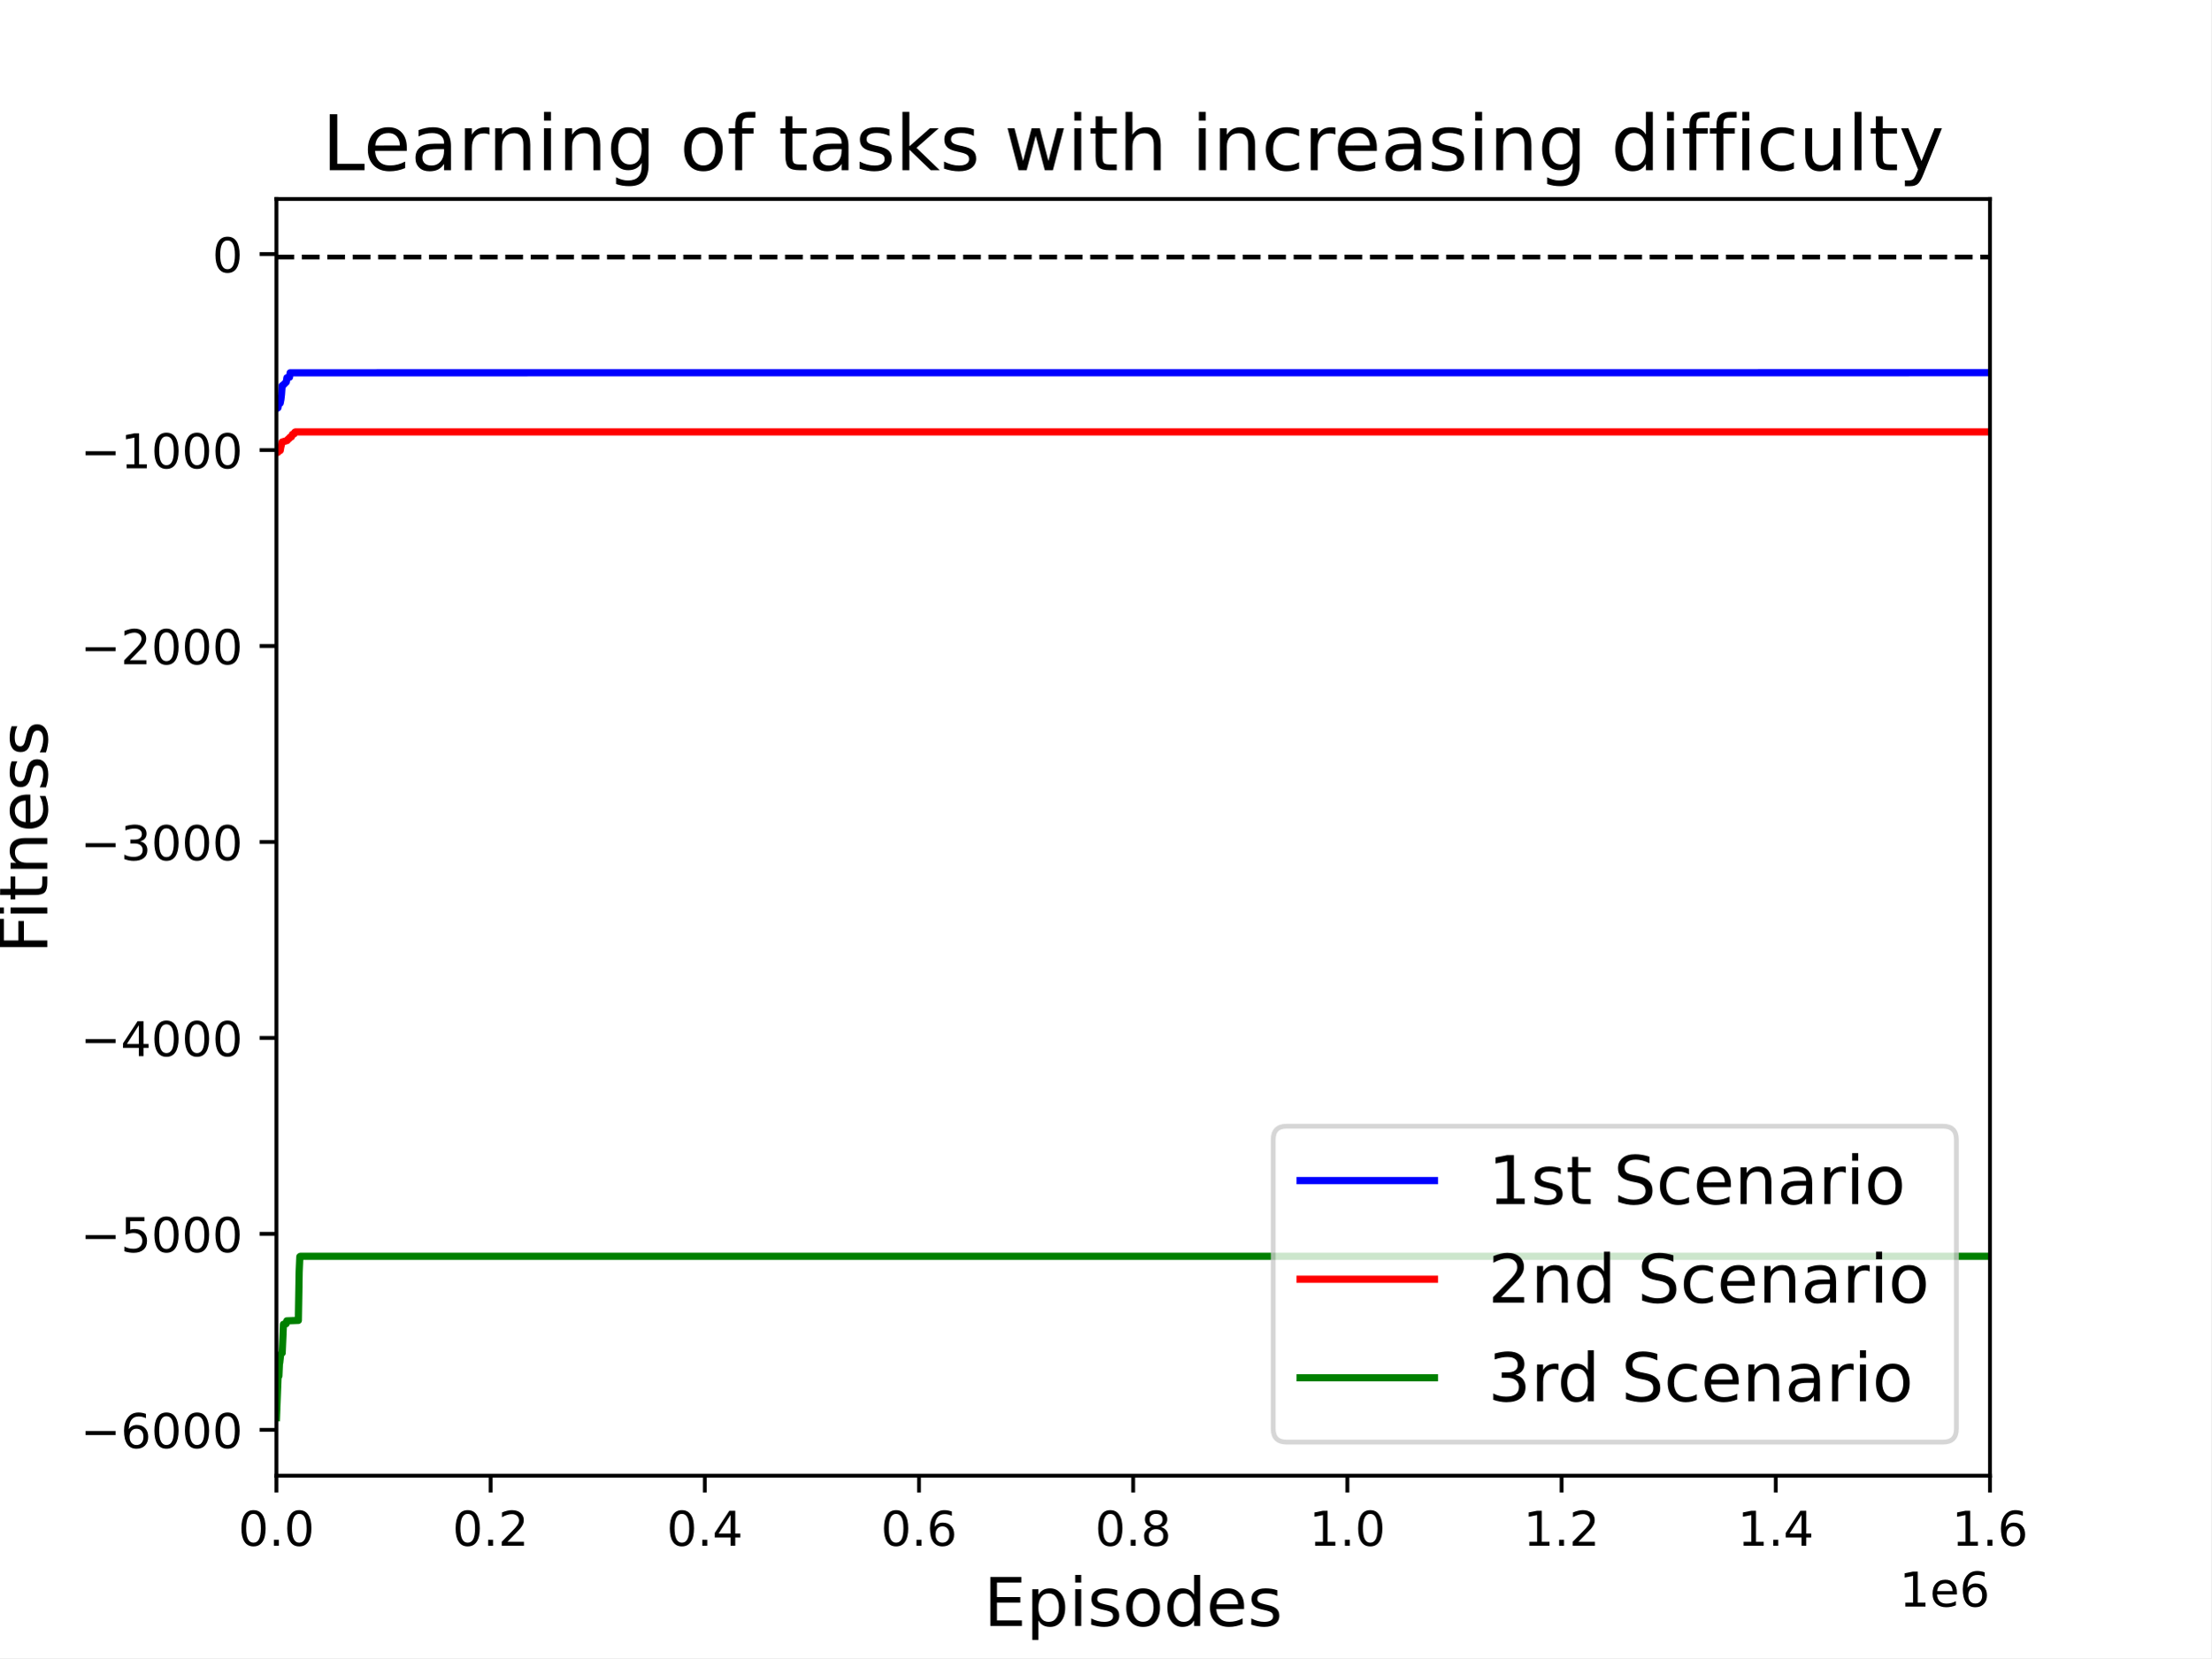
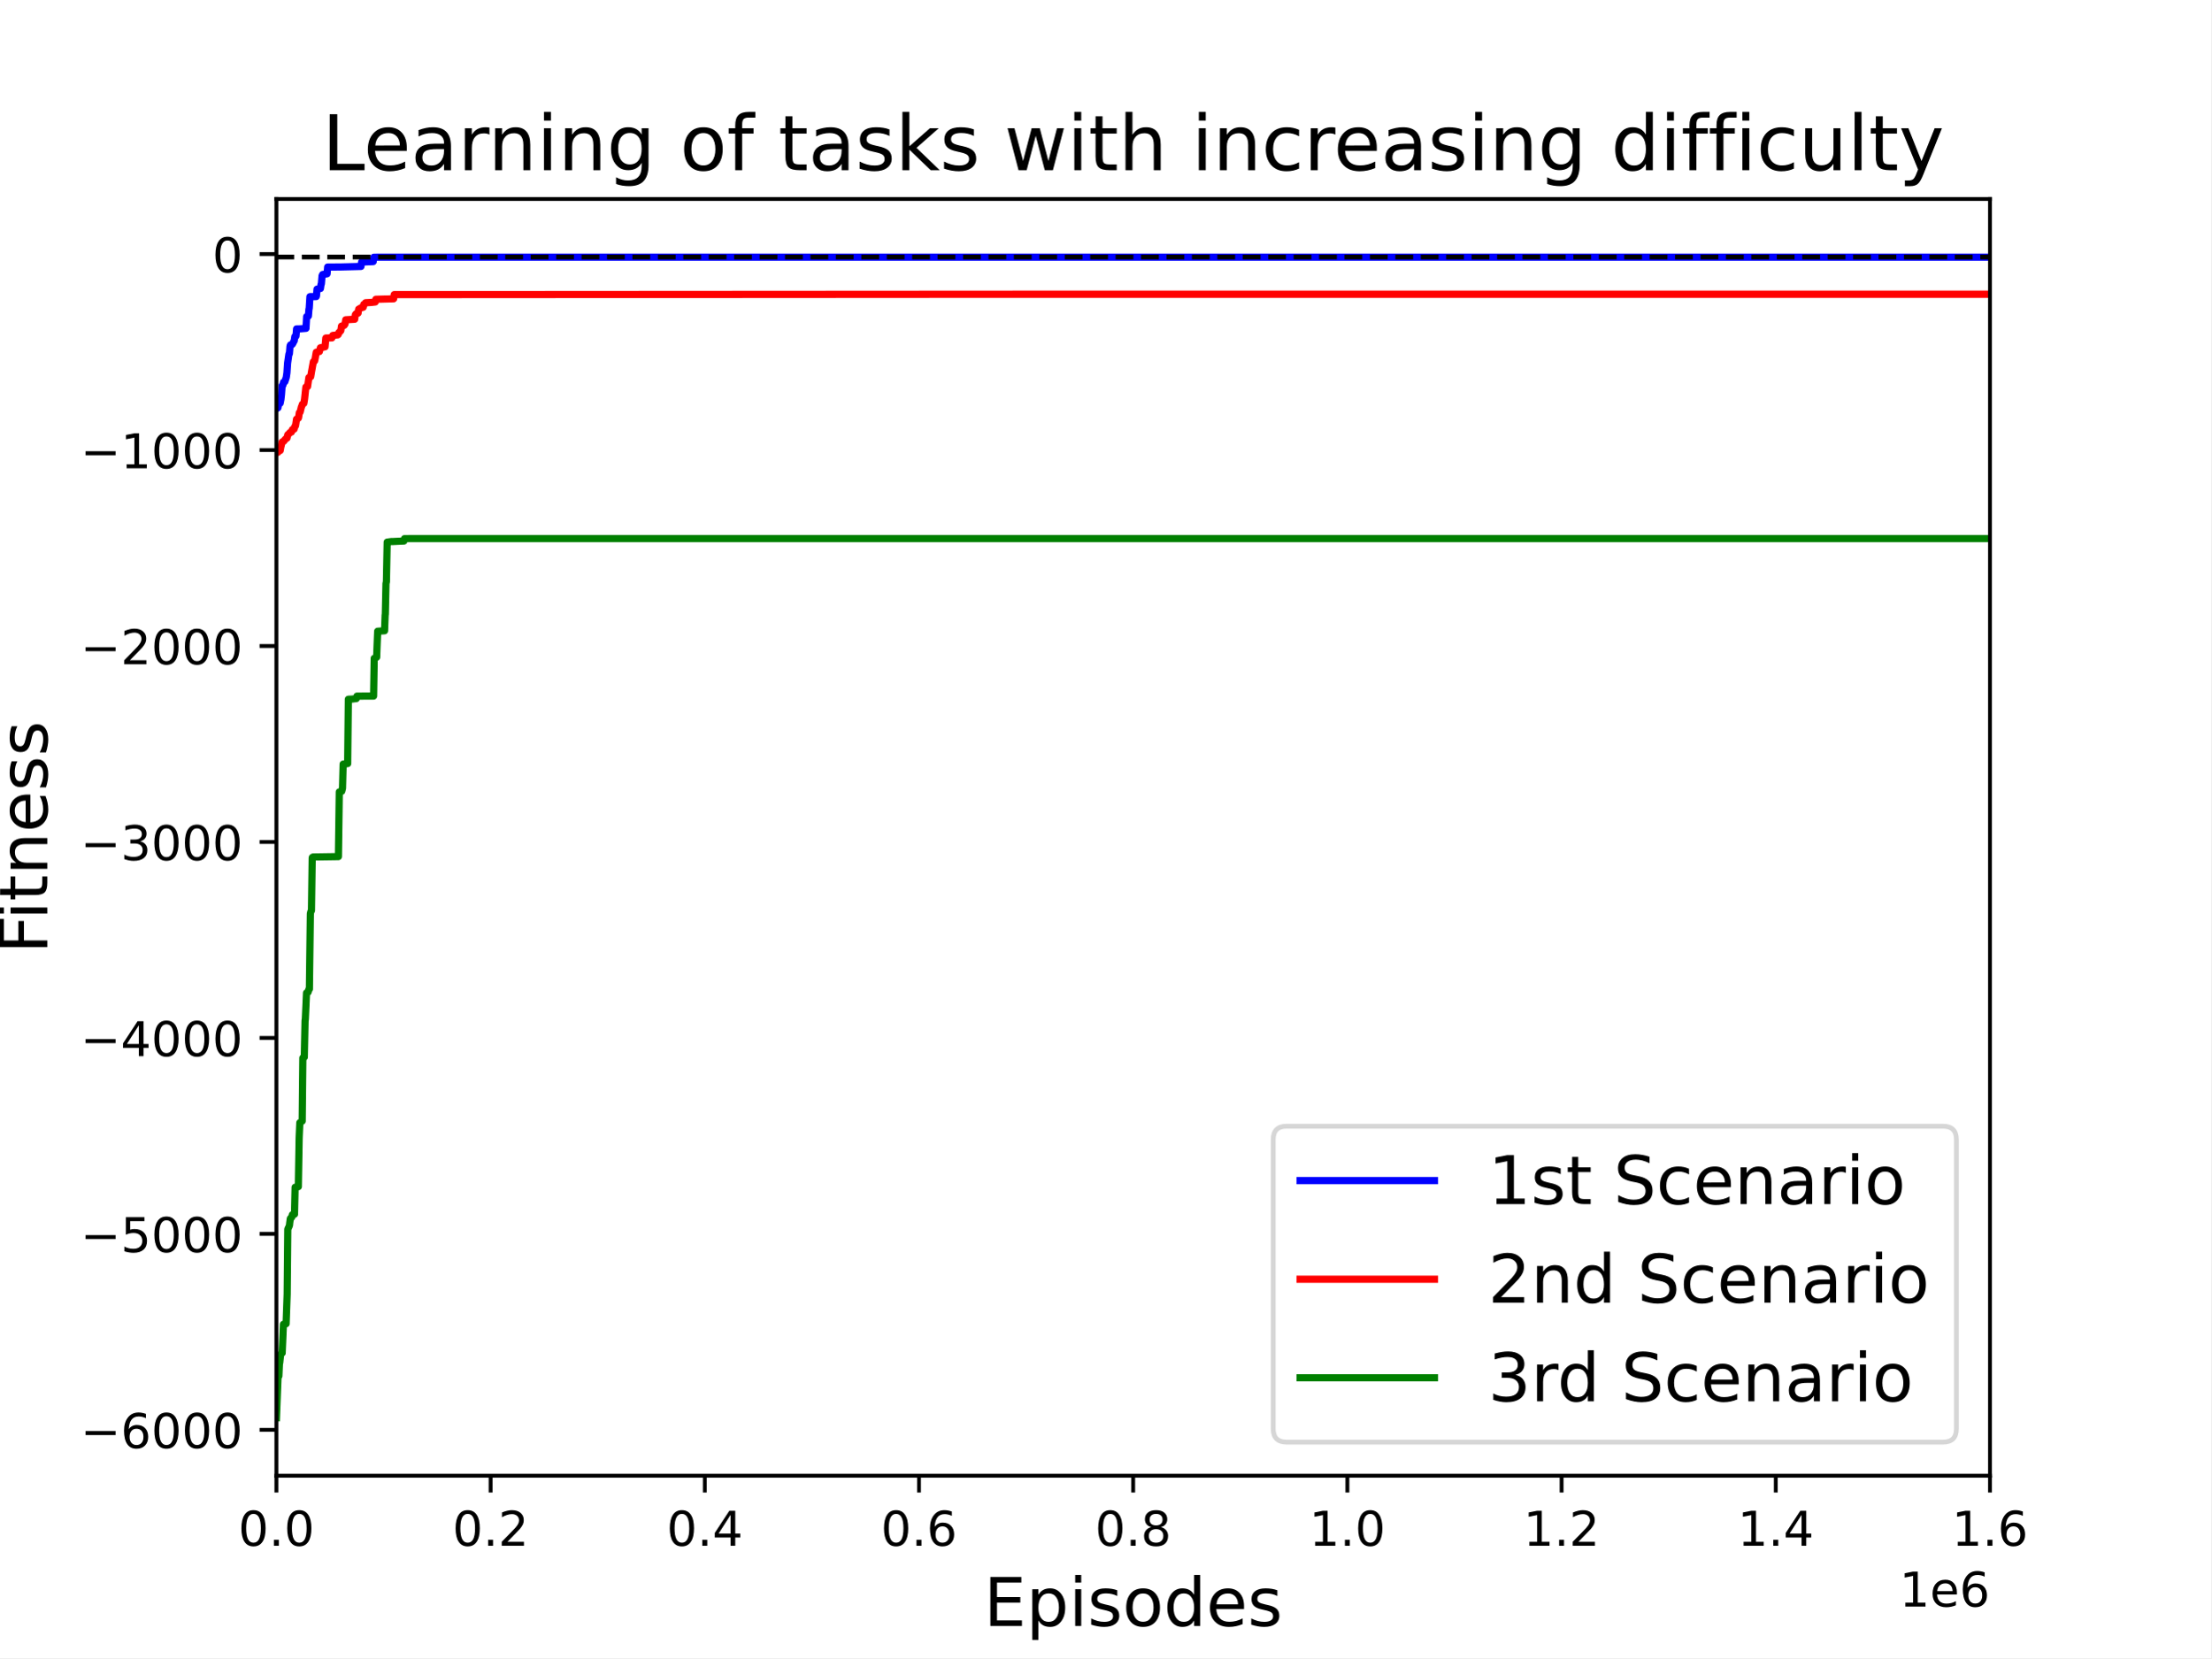
<svg xmlns="http://www.w3.org/2000/svg" xmlns:xlink="http://www.w3.org/1999/xlink" width="460.8pt" height="345.6pt" viewBox="0 0 460.8 345.6" version="1.1">
  <defs>
    <style type="text/css">*{stroke-linejoin: round; stroke-linecap: butt}</style>
  </defs>
  <g id="figure_1">
    <g id="patch_1">
      <path d="M 0 345.6  L 460.8 345.6  L 460.8 0  L 0 0  z " style="fill: #ffffff" />
    </g>
    <g id="axes_1">
      <g id="patch_2">
        <path d="M 57.6 307.584  L 414.72 307.584  L 414.72 41.472  L 57.6 41.472  z " style="fill: #ffffff" />
      </g>
      <g id="matplotlib.axis_1">
        <g id="xtick_1">
          <g id="line2d_1">
            <defs>
-               <path id="mab4f1d7ea4" d="M 0 0  L 0 3.5  " style="stroke: #000000; stroke-width: 0.8" />
+               <path id="m754654cc82" d="M 0 0  L 0 3.5  " style="stroke: #000000; stroke-width: 0.8" />
            </defs>
            <g>
-               <use xlink:href="#mab4f1d7ea4" x="57.6" y="307.584" style="stroke: #000000; stroke-width: 0.8" />
+               <use xlink:href="#m754654cc82" x="57.6" y="307.584" style="stroke: #000000; stroke-width: 0.8" />
            </g>
          </g>
          <g id="text_1">
            <g transform="translate(49.64844 322.1824) scale(0.1 -0.1)">
              <defs>
                <path id="DejaVuSans-30" d="M 2034 4250  Q 1547 4250 1301 3770  Q 1056 3291 1056 2328  Q 1056 1369 1301 889  Q 1547 409 2034 409  Q 2525 409 2770 889  Q 3016 1369 3016 2328  Q 3016 3291 2770 3770  Q 2525 4250 2034 4250  z M 2034 4750  Q 2819 4750 3233 4129  Q 3647 3509 3647 2328  Q 3647 1150 3233 529  Q 2819 -91 2034 -91  Q 1250 -91 836 529  Q 422 1150 422 2328  Q 422 3509 836 4129  Q 1250 4750 2034 4750  z " transform="scale(0.015625)" />
                <path id="DejaVuSans-2e" d="M 684 794  L 1344 794  L 1344 0  L 684 0  L 684 794  z " transform="scale(0.015625)" />
              </defs>
              <use xlink:href="#DejaVuSans-30" />
              <use xlink:href="#DejaVuSans-2e" x="63.623" />
              <use xlink:href="#DejaVuSans-30" x="95.41" />
            </g>
          </g>
        </g>
        <g id="xtick_2">
          <g id="line2d_2">
            <g>
-               <use xlink:href="#mab4f1d7ea4" x="102.24" y="307.584" style="stroke: #000000; stroke-width: 0.8" />
+               <use xlink:href="#m754654cc82" x="102.24" y="307.584" style="stroke: #000000; stroke-width: 0.8" />
            </g>
          </g>
          <g id="text_2">
            <g transform="translate(94.28844 322.1824) scale(0.1 -0.1)">
              <defs>
                <path id="DejaVuSans-32" d="M 1228 531  L 3431 531  L 3431 0  L 469 0  L 469 531  Q 828 903 1448 1529  Q 2069 2156 2228 2338  Q 2531 2678 2651 2914  Q 2772 3150 2772 3378  Q 2772 3750 2511 3984  Q 2250 4219 1831 4219  Q 1534 4219 1204 4116  Q 875 4013 500 3803  L 500 4441  Q 881 4594 1212 4672  Q 1544 4750 1819 4750  Q 2544 4750 2975 4387  Q 3406 4025 3406 3419  Q 3406 3131 3298 2873  Q 3191 2616 2906 2266  Q 2828 2175 2409 1742  Q 1991 1309 1228 531  z " transform="scale(0.015625)" />
              </defs>
              <use xlink:href="#DejaVuSans-30" />
              <use xlink:href="#DejaVuSans-2e" x="63.623" />
              <use xlink:href="#DejaVuSans-32" x="95.41" />
            </g>
          </g>
        </g>
        <g id="xtick_3">
          <g id="line2d_3">
            <g>
-               <use xlink:href="#mab4f1d7ea4" x="146.88" y="307.584" style="stroke: #000000; stroke-width: 0.8" />
+               <use xlink:href="#m754654cc82" x="146.88" y="307.584" style="stroke: #000000; stroke-width: 0.8" />
            </g>
          </g>
          <g id="text_3">
            <g transform="translate(138.9284 322.1824) scale(0.1 -0.1)">
              <defs>
                <path id="DejaVuSans-34" d="M 2419 4116  L 825 1625  L 2419 1625  L 2419 4116  z M 2253 4666  L 3047 4666  L 3047 1625  L 3713 1625  L 3713 1100  L 3047 1100  L 3047 0  L 2419 0  L 2419 1100  L 313 1100  L 313 1709  L 2253 4666  z " transform="scale(0.015625)" />
              </defs>
              <use xlink:href="#DejaVuSans-30" />
              <use xlink:href="#DejaVuSans-2e" x="63.623" />
              <use xlink:href="#DejaVuSans-34" x="95.41" />
            </g>
          </g>
        </g>
        <g id="xtick_4">
          <g id="line2d_4">
            <g>
-               <use xlink:href="#mab4f1d7ea4" x="191.52" y="307.584" style="stroke: #000000; stroke-width: 0.8" />
+               <use xlink:href="#m754654cc82" x="191.52" y="307.584" style="stroke: #000000; stroke-width: 0.8" />
            </g>
          </g>
          <g id="text_4">
            <g transform="translate(183.5684 322.1824) scale(0.1 -0.1)">
              <defs>
                <path id="DejaVuSans-36" d="M 2113 2584  Q 1688 2584 1439 2293  Q 1191 2003 1191 1497  Q 1191 994 1439 701  Q 1688 409 2113 409  Q 2538 409 2786 701  Q 3034 994 3034 1497  Q 3034 2003 2786 2293  Q 2538 2584 2113 2584  z M 3366 4563  L 3366 3988  Q 3128 4100 2886 4159  Q 2644 4219 2406 4219  Q 1781 4219 1451 3797  Q 1122 3375 1075 2522  Q 1259 2794 1537 2939  Q 1816 3084 2150 3084  Q 2853 3084 3261 2657  Q 3669 2231 3669 1497  Q 3669 778 3244 343  Q 2819 -91 2113 -91  Q 1303 -91 875 529  Q 447 1150 447 2328  Q 447 3434 972 4092  Q 1497 4750 2381 4750  Q 2619 4750 2861 4703  Q 3103 4656 3366 4563  z " transform="scale(0.015625)" />
              </defs>
              <use xlink:href="#DejaVuSans-30" />
              <use xlink:href="#DejaVuSans-2e" x="63.623" />
              <use xlink:href="#DejaVuSans-36" x="95.41" />
            </g>
          </g>
        </g>
        <g id="xtick_5">
          <g id="line2d_5">
            <g>
-               <use xlink:href="#mab4f1d7ea4" x="236.16" y="307.584" style="stroke: #000000; stroke-width: 0.8" />
+               <use xlink:href="#m754654cc82" x="236.16" y="307.584" style="stroke: #000000; stroke-width: 0.8" />
            </g>
          </g>
          <g id="text_5">
            <g transform="translate(228.2084 322.1824) scale(0.1 -0.1)">
              <defs>
                <path id="DejaVuSans-38" d="M 2034 2216  Q 1584 2216 1326 1975  Q 1069 1734 1069 1313  Q 1069 891 1326 650  Q 1584 409 2034 409  Q 2484 409 2743 651  Q 3003 894 3003 1313  Q 3003 1734 2745 1975  Q 2488 2216 2034 2216  z M 1403 2484  Q 997 2584 770 2862  Q 544 3141 544 3541  Q 544 4100 942 4425  Q 1341 4750 2034 4750  Q 2731 4750 3128 4425  Q 3525 4100 3525 3541  Q 3525 3141 3298 2862  Q 3072 2584 2669 2484  Q 3125 2378 3379 2068  Q 3634 1759 3634 1313  Q 3634 634 3220 271  Q 2806 -91 2034 -91  Q 1263 -91 848 271  Q 434 634 434 1313  Q 434 1759 690 2068  Q 947 2378 1403 2484  z M 1172 3481  Q 1172 3119 1398 2916  Q 1625 2713 2034 2713  Q 2441 2713 2670 2916  Q 2900 3119 2900 3481  Q 2900 3844 2670 4047  Q 2441 4250 2034 4250  Q 1625 4250 1398 4047  Q 1172 3844 1172 3481  z " transform="scale(0.015625)" />
              </defs>
              <use xlink:href="#DejaVuSans-30" />
              <use xlink:href="#DejaVuSans-2e" x="63.623" />
              <use xlink:href="#DejaVuSans-38" x="95.41" />
            </g>
          </g>
        </g>
        <g id="xtick_6">
          <g id="line2d_6">
            <g>
-               <use xlink:href="#mab4f1d7ea4" x="280.8" y="307.584" style="stroke: #000000; stroke-width: 0.8" />
+               <use xlink:href="#m754654cc82" x="280.8" y="307.584" style="stroke: #000000; stroke-width: 0.8" />
            </g>
          </g>
          <g id="text_6">
            <g transform="translate(272.8484 322.1824) scale(0.1 -0.1)">
              <defs>
                <path id="DejaVuSans-31" d="M 794 531  L 1825 531  L 1825 4091  L 703 3866  L 703 4441  L 1819 4666  L 2450 4666  L 2450 531  L 3481 531  L 3481 0  L 794 0  L 794 531  z " transform="scale(0.015625)" />
              </defs>
              <use xlink:href="#DejaVuSans-31" />
              <use xlink:href="#DejaVuSans-2e" x="63.623" />
              <use xlink:href="#DejaVuSans-30" x="95.41" />
            </g>
          </g>
        </g>
        <g id="xtick_7">
          <g id="line2d_7">
            <g>
-               <use xlink:href="#mab4f1d7ea4" x="325.44" y="307.584" style="stroke: #000000; stroke-width: 0.8" />
+               <use xlink:href="#m754654cc82" x="325.44" y="307.584" style="stroke: #000000; stroke-width: 0.8" />
            </g>
          </g>
          <g id="text_7">
            <g transform="translate(317.4884 322.1824) scale(0.1 -0.1)">
              <use xlink:href="#DejaVuSans-31" />
              <use xlink:href="#DejaVuSans-2e" x="63.623" />
              <use xlink:href="#DejaVuSans-32" x="95.41" />
            </g>
          </g>
        </g>
        <g id="xtick_8">
          <g id="line2d_8">
            <g>
-               <use xlink:href="#mab4f1d7ea4" x="370.08" y="307.584" style="stroke: #000000; stroke-width: 0.8" />
+               <use xlink:href="#m754654cc82" x="370.08" y="307.584" style="stroke: #000000; stroke-width: 0.8" />
            </g>
          </g>
          <g id="text_8">
            <g transform="translate(362.1284 322.1824) scale(0.1 -0.1)">
              <use xlink:href="#DejaVuSans-31" />
              <use xlink:href="#DejaVuSans-2e" x="63.623" />
              <use xlink:href="#DejaVuSans-34" x="95.41" />
            </g>
          </g>
        </g>
        <g id="xtick_9">
          <g id="line2d_9">
            <g>
-               <use xlink:href="#mab4f1d7ea4" x="414.72" y="307.584" style="stroke: #000000; stroke-width: 0.8" />
+               <use xlink:href="#m754654cc82" x="414.72" y="307.584" style="stroke: #000000; stroke-width: 0.8" />
            </g>
          </g>
          <g id="text_9">
            <g transform="translate(406.7684 322.1824) scale(0.1 -0.1)">
              <use xlink:href="#DejaVuSans-31" />
              <use xlink:href="#DejaVuSans-2e" x="63.623" />
              <use xlink:href="#DejaVuSans-36" x="95.41" />
            </g>
          </g>
        </g>
        <g id="text_10">
          <g transform="translate(205.0209 338.8999) scale(0.14 -0.14)">
            <defs>
              <path id="DejaVuSans-45" d="M 628 4666  L 3578 4666  L 3578 4134  L 1259 4134  L 1259 2753  L 3481 2753  L 3481 2222  L 1259 2222  L 1259 531  L 3634 531  L 3634 0  L 628 0  L 628 4666  z " transform="scale(0.015625)" />
              <path id="DejaVuSans-70" d="M 1159 525  L 1159 -1331  L 581 -1331  L 581 3500  L 1159 3500  L 1159 2969  Q 1341 3281 1617 3432  Q 1894 3584 2278 3584  Q 2916 3584 3314 3078  Q 3713 2572 3713 1747  Q 3713 922 3314 415  Q 2916 -91 2278 -91  Q 1894 -91 1617 61  Q 1341 213 1159 525  z M 3116 1747  Q 3116 2381 2855 2742  Q 2594 3103 2138 3103  Q 1681 3103 1420 2742  Q 1159 2381 1159 1747  Q 1159 1113 1420 752  Q 1681 391 2138 391  Q 2594 391 2855 752  Q 3116 1113 3116 1747  z " transform="scale(0.015625)" />
              <path id="DejaVuSans-69" d="M 603 3500  L 1178 3500  L 1178 0  L 603 0  L 603 3500  z M 603 4863  L 1178 4863  L 1178 4134  L 603 4134  L 603 4863  z " transform="scale(0.015625)" />
              <path id="DejaVuSans-73" d="M 2834 3397  L 2834 2853  Q 2591 2978 2328 3040  Q 2066 3103 1784 3103  Q 1356 3103 1142 2972  Q 928 2841 928 2578  Q 928 2378 1081 2264  Q 1234 2150 1697 2047  L 1894 2003  Q 2506 1872 2764 1633  Q 3022 1394 3022 966  Q 3022 478 2636 193  Q 2250 -91 1575 -91  Q 1294 -91 989 -36  Q 684 19 347 128  L 347 722  Q 666 556 975 473  Q 1284 391 1588 391  Q 1994 391 2212 530  Q 2431 669 2431 922  Q 2431 1156 2273 1281  Q 2116 1406 1581 1522  L 1381 1569  Q 847 1681 609 1914  Q 372 2147 372 2553  Q 372 3047 722 3315  Q 1072 3584 1716 3584  Q 2034 3584 2315 3537  Q 2597 3491 2834 3397  z " transform="scale(0.015625)" />
              <path id="DejaVuSans-6f" d="M 1959 3097  Q 1497 3097 1228 2736  Q 959 2375 959 1747  Q 959 1119 1226 758  Q 1494 397 1959 397  Q 2419 397 2687 759  Q 2956 1122 2956 1747  Q 2956 2369 2687 2733  Q 2419 3097 1959 3097  z M 1959 3584  Q 2709 3584 3137 3096  Q 3566 2609 3566 1747  Q 3566 888 3137 398  Q 2709 -91 1959 -91  Q 1206 -91 779 398  Q 353 888 353 1747  Q 353 2609 779 3096  Q 1206 3584 1959 3584  z " transform="scale(0.015625)" />
              <path id="DejaVuSans-64" d="M 2906 2969  L 2906 4863  L 3481 4863  L 3481 0  L 2906 0  L 2906 525  Q 2725 213 2448 61  Q 2172 -91 1784 -91  Q 1150 -91 751 415  Q 353 922 353 1747  Q 353 2572 751 3078  Q 1150 3584 1784 3584  Q 2172 3584 2448 3432  Q 2725 3281 2906 2969  z M 947 1747  Q 947 1113 1208 752  Q 1469 391 1925 391  Q 2381 391 2643 752  Q 2906 1113 2906 1747  Q 2906 2381 2643 2742  Q 2381 3103 1925 3103  Q 1469 3103 1208 2742  Q 947 2381 947 1747  z " transform="scale(0.015625)" />
              <path id="DejaVuSans-65" d="M 3597 1894  L 3597 1613  L 953 1613  Q 991 1019 1311 708  Q 1631 397 2203 397  Q 2534 397 2845 478  Q 3156 559 3463 722  L 3463 178  Q 3153 47 2828 -22  Q 2503 -91 2169 -91  Q 1331 -91 842 396  Q 353 884 353 1716  Q 353 2575 817 3079  Q 1281 3584 2069 3584  Q 2775 3584 3186 3129  Q 3597 2675 3597 1894  z M 3022 2063  Q 3016 2534 2758 2815  Q 2500 3097 2075 3097  Q 1594 3097 1305 2825  Q 1016 2553 972 2059  L 3022 2063  z " transform="scale(0.015625)" />
            </defs>
            <use xlink:href="#DejaVuSans-45" />
            <use xlink:href="#DejaVuSans-70" x="63.184" />
            <use xlink:href="#DejaVuSans-69" x="126.66" />
            <use xlink:href="#DejaVuSans-73" x="154.443" />
            <use xlink:href="#DejaVuSans-6f" x="206.543" />
            <use xlink:href="#DejaVuSans-64" x="267.725" />
            <use xlink:href="#DejaVuSans-65" x="331.201" />
            <use xlink:href="#DejaVuSans-73" x="392.725" />
          </g>
        </g>
        <g id="text_11">
          <g transform="translate(395.8419 334.8606) scale(0.1 -0.1)">
            <use xlink:href="#DejaVuSans-31" />
            <use xlink:href="#DejaVuSans-65" x="63.623" />
            <use xlink:href="#DejaVuSans-36" x="125.146" />
          </g>
        </g>
      </g>
      <g id="matplotlib.axis_2">
        <g id="ytick_1">
          <g id="line2d_10">
            <defs>
-               <path id="mab2264fb7c" d="M 0 0  L -3.5 0  " style="stroke: #000000; stroke-width: 0.8" />
+               <path id="m0f0018a939" d="M 0 0  L -3.5 0  " style="stroke: #000000; stroke-width: 0.8" />
            </defs>
            <g>
-               <use xlink:href="#mab2264fb7c" x="57.6" y="298.03" style="stroke: #000000; stroke-width: 0.8" />
+               <use xlink:href="#m0f0018a939" x="57.6" y="298.03" style="stroke: #000000; stroke-width: 0.8" />
            </g>
          </g>
          <g id="text_12">
            <g transform="translate(16.77031 301.829) scale(0.1 -0.1)">
              <defs>
                <path id="DejaVuSans-2212" d="M 678 2272  L 4684 2272  L 4684 1741  L 678 1741  L 678 2272  z " transform="scale(0.015625)" />
              </defs>
              <use xlink:href="#DejaVuSans-2212" />
              <use xlink:href="#DejaVuSans-36" x="83.789" />
              <use xlink:href="#DejaVuSans-30" x="147.412" />
              <use xlink:href="#DejaVuSans-30" x="211.035" />
              <use xlink:href="#DejaVuSans-30" x="274.658" />
            </g>
          </g>
        </g>
        <g id="ytick_2">
          <g id="line2d_11">
            <g>
-               <use xlink:href="#mab2264fb7c" x="57.6" y="257.184" style="stroke: #000000; stroke-width: 0.8" />
+               <use xlink:href="#m0f0018a939" x="57.6" y="257.184" style="stroke: #000000; stroke-width: 0.8" />
            </g>
          </g>
          <g id="text_13">
            <g transform="translate(16.77031 260.9832) scale(0.1 -0.1)">
              <defs>
                <path id="DejaVuSans-35" d="M 691 4666  L 3169 4666  L 3169 4134  L 1269 4134  L 1269 2991  Q 1406 3038 1543 3061  Q 1681 3084 1819 3084  Q 2600 3084 3056 2656  Q 3513 2228 3513 1497  Q 3513 744 3044 326  Q 2575 -91 1722 -91  Q 1428 -91 1123 -41  Q 819 9 494 109  L 494 744  Q 775 591 1075 516  Q 1375 441 1709 441  Q 2250 441 2565 725  Q 2881 1009 2881 1497  Q 2881 1984 2565 2268  Q 2250 2553 1709 2553  Q 1456 2553 1204 2497  Q 953 2441 691 2322  L 691 4666  z " transform="scale(0.015625)" />
              </defs>
              <use xlink:href="#DejaVuSans-2212" />
              <use xlink:href="#DejaVuSans-35" x="83.789" />
              <use xlink:href="#DejaVuSans-30" x="147.412" />
              <use xlink:href="#DejaVuSans-30" x="211.035" />
              <use xlink:href="#DejaVuSans-30" x="274.658" />
            </g>
          </g>
        </g>
        <g id="ytick_3">
          <g id="line2d_12">
            <g>
-               <use xlink:href="#mab2264fb7c" x="57.6" y="216.338" style="stroke: #000000; stroke-width: 0.8" />
+               <use xlink:href="#m0f0018a939" x="57.6" y="216.338" style="stroke: #000000; stroke-width: 0.8" />
            </g>
          </g>
          <g id="text_14">
            <g transform="translate(16.77031 220.1375) scale(0.1 -0.1)">
              <use xlink:href="#DejaVuSans-2212" />
              <use xlink:href="#DejaVuSans-34" x="83.789" />
              <use xlink:href="#DejaVuSans-30" x="147.412" />
              <use xlink:href="#DejaVuSans-30" x="211.035" />
              <use xlink:href="#DejaVuSans-30" x="274.658" />
            </g>
          </g>
        </g>
        <g id="ytick_4">
          <g id="line2d_13">
            <g>
-               <use xlink:href="#mab2264fb7c" x="57.6" y="175.493" style="stroke: #000000; stroke-width: 0.8" />
+               <use xlink:href="#m0f0018a939" x="57.6" y="175.493" style="stroke: #000000; stroke-width: 0.8" />
            </g>
          </g>
          <g id="text_15">
            <g transform="translate(16.77031 179.2918) scale(0.1 -0.1)">
              <defs>
                <path id="DejaVuSans-33" d="M 2597 2516  Q 3050 2419 3304 2112  Q 3559 1806 3559 1356  Q 3559 666 3084 287  Q 2609 -91 1734 -91  Q 1441 -91 1130 -33  Q 819 25 488 141  L 488 750  Q 750 597 1062 519  Q 1375 441 1716 441  Q 2309 441 2620 675  Q 2931 909 2931 1356  Q 2931 1769 2642 2001  Q 2353 2234 1838 2234  L 1294 2234  L 1294 2753  L 1863 2753  Q 2328 2753 2575 2939  Q 2822 3125 2822 3475  Q 2822 3834 2567 4026  Q 2313 4219 1838 4219  Q 1578 4219 1281 4162  Q 984 4106 628 3988  L 628 4550  Q 988 4650 1302 4700  Q 1616 4750 1894 4750  Q 2613 4750 3031 4423  Q 3450 4097 3450 3541  Q 3450 3153 3228 2886  Q 3006 2619 2597 2516  z " transform="scale(0.015625)" />
              </defs>
              <use xlink:href="#DejaVuSans-2212" />
              <use xlink:href="#DejaVuSans-33" x="83.789" />
              <use xlink:href="#DejaVuSans-30" x="147.412" />
              <use xlink:href="#DejaVuSans-30" x="211.035" />
              <use xlink:href="#DejaVuSans-30" x="274.658" />
            </g>
          </g>
        </g>
        <g id="ytick_5">
          <g id="line2d_14">
            <g>
-               <use xlink:href="#mab2264fb7c" x="57.6" y="134.647" style="stroke: #000000; stroke-width: 0.8" />
+               <use xlink:href="#m0f0018a939" x="57.6" y="134.647" style="stroke: #000000; stroke-width: 0.8" />
            </g>
          </g>
          <g id="text_16">
            <g transform="translate(16.77031 138.446) scale(0.1 -0.1)">
              <use xlink:href="#DejaVuSans-2212" />
              <use xlink:href="#DejaVuSans-32" x="83.789" />
              <use xlink:href="#DejaVuSans-30" x="147.412" />
              <use xlink:href="#DejaVuSans-30" x="211.035" />
              <use xlink:href="#DejaVuSans-30" x="274.658" />
            </g>
          </g>
        </g>
        <g id="ytick_6">
          <g id="line2d_15">
            <g>
-               <use xlink:href="#mab2264fb7c" x="57.6" y="93.801" style="stroke: #000000; stroke-width: 0.8" />
+               <use xlink:href="#m0f0018a939" x="57.6" y="93.801" style="stroke: #000000; stroke-width: 0.8" />
            </g>
          </g>
          <g id="text_17">
            <g transform="translate(16.77031 97.60028) scale(0.1 -0.1)">
              <use xlink:href="#DejaVuSans-2212" />
              <use xlink:href="#DejaVuSans-31" x="83.789" />
              <use xlink:href="#DejaVuSans-30" x="147.412" />
              <use xlink:href="#DejaVuSans-30" x="211.035" />
              <use xlink:href="#DejaVuSans-30" x="274.658" />
            </g>
          </g>
        </g>
        <g id="ytick_7">
          <g id="line2d_16">
            <g>
-               <use xlink:href="#mab2264fb7c" x="57.6" y="52.955" style="stroke: #000000; stroke-width: 0.8" />
+               <use xlink:href="#m0f0018a939" x="57.6" y="52.955" style="stroke: #000000; stroke-width: 0.8" />
            </g>
          </g>
          <g id="text_18">
            <g transform="translate(44.2375 56.75453) scale(0.1 -0.1)">
              <use xlink:href="#DejaVuSans-30" />
            </g>
          </g>
        </g>
        <g id="text_19">
          <g transform="translate(9.85875 198.7721) rotate(-90) scale(0.14 -0.14)">
            <defs>
              <path id="DejaVuSans-46" d="M 628 4666  L 3309 4666  L 3309 4134  L 1259 4134  L 1259 2759  L 3109 2759  L 3109 2228  L 1259 2228  L 1259 0  L 628 0  L 628 4666  z " transform="scale(0.015625)" />
              <path id="DejaVuSans-74" d="M 1172 4494  L 1172 3500  L 2356 3500  L 2356 3053  L 1172 3053  L 1172 1153  Q 1172 725 1289 603  Q 1406 481 1766 481  L 2356 481  L 2356 0  L 1766 0  Q 1100 0 847 248  Q 594 497 594 1153  L 594 3053  L 172 3053  L 172 3500  L 594 3500  L 594 4494  L 1172 4494  z " transform="scale(0.015625)" />
              <path id="DejaVuSans-6e" d="M 3513 2113  L 3513 0  L 2938 0  L 2938 2094  Q 2938 2591 2744 2837  Q 2550 3084 2163 3084  Q 1697 3084 1428 2787  Q 1159 2491 1159 1978  L 1159 0  L 581 0  L 581 3500  L 1159 3500  L 1159 2956  Q 1366 3272 1645 3428  Q 1925 3584 2291 3584  Q 2894 3584 3203 3211  Q 3513 2838 3513 2113  z " transform="scale(0.015625)" />
            </defs>
            <use xlink:href="#DejaVuSans-46" />
            <use xlink:href="#DejaVuSans-69" x="50.27" />
            <use xlink:href="#DejaVuSans-74" x="78.053" />
            <use xlink:href="#DejaVuSans-6e" x="117.262" />
            <use xlink:href="#DejaVuSans-65" x="180.641" />
            <use xlink:href="#DejaVuSans-73" x="242.164" />
            <use xlink:href="#DejaVuSans-73" x="294.264" />
          </g>
        </g>
      </g>
      <g id="line2d_17">
-         <path d="M 57.607 85.145  L 57.784 85.083  L 57.927 84.978  L 58.059 84.148  L 58.379 84.038  L 58.539 83.251  L 58.662 82.177  L 58.669 82.072  L 58.794 80.375  L 59.048 80.251  L 59.168 80.089  L 59.418 79.854  L 59.539 79.726  L 59.655 79.622  L 59.791 78.735  L 60.332 78.612  L 60.463 77.692  L 414.72 77.677  L 414.72 77.677  " clip-path="url(#pb72b8604c9)" style="fill: none; stroke: #0000ff; stroke-width: 1.5; stroke-linecap: square" />
+         <path d="M 57.607 85.145  L 57.784 85.083  L 57.927 84.978  L 58.059 84.148  L 58.379 84.038  L 58.539 83.251  L 58.662 82.177  L 58.669 82.072  L 58.794 80.375  L 58.96 80.256  L 59.081 79.661  L 59.363 79.543  L 59.655 78.638  L 59.792 77.727  L 59.799 77.63  L 59.933 75.672  L 60.207 73.794  L 60.307 73.699  L 60.428 72.239  L 60.429 72.144  L 60.541 71.885  L 60.886 71.774  L 61.007 71.591  L 61.072 71.482  L 61.199 71.193  L 61.311 71.035  L 61.447 70.139  L 61.677 70.044  L 61.807 68.547  L 62.536 68.534  L 63.764 68.434  L 63.901 65.986  L 64.259 65.875  L 64.385 64.401  L 64.433 64.294  L 64.591 61.828  L 65.89 61.812  L 65.941 61.722  L 66.066 60.269  L 66.772 60.132  L 66.898 59.267  L 66.968 59.159  L 67.103 57.555  L 67.121 57.438  L 67.246 57.213  L 68.158 57.062  L 68.283 55.654  L 70.87 55.642  L 75.222 55.533  L 75.348 54.626  L 77.772 54.515  L 77.908 53.613  L 79.082 53.599  L 414.72 53.597  L 414.72 53.597  " clip-path="url(#p214f49b112)" style="fill: none; stroke: #0000ff; stroke-width: 1.5; stroke-linecap: square" />
      </g>
      <g id="line2d_18">
-         <path d="M 57.607 94.36  L 57.843 94.299  L 57.996 94.188  L 58.114 93.996  L 58.397 93.891  L 58.528 93.151  L 58.786 92.129  L 59.818 91.827  L 59.938 91.709  L 59.964 91.598  L 60.09 91.486  L 60.286 91.377  L 60.411 91.15  L 60.729 91.04  L 60.928 90.54  L 61.292 90.43  L 61.422 90.11  L 61.556 90.026  L 414.72 90.026  L 414.72 90.026  " clip-path="url(#pb72b8604c9)" style="fill: none; stroke: #ff0000; stroke-width: 1.5; stroke-linecap: square" />
+         <path d="M 57.607 94.36  L 57.843 94.299  L 57.996 94.188  L 58.114 93.996  L 58.397 93.891  L 58.528 93.151  L 58.786 92.129  L 59.13 91.96  L 59.242 91.799  L 59.484 91.522  L 59.599 91.413  L 59.812 91.303  L 59.974 90.603  L 60.29 90.331  L 60.411 90.157  L 60.727 90.047  L 60.928 89.537  L 61.289 89.429  L 61.429 88.895  L 61.573 88.751  L 61.6 88.63  L 61.793 87.36  L 62.039 87.24  L 62.158 87.167  L 62.214 87.057  L 62.378 85.994  L 62.543 85.884  L 62.801 84.827  L 62.865 84.715  L 63.019 84.248  L 63.319 84.064  L 63.467 83.176  L 63.742 80.671  L 64.09 80.562  L 64.37 78.693  L 64.74 78.518  L 64.922 77.464  L 65.299 75.403  L 65.559 75.229  L 65.703 74.58  L 65.763 74.189  L 65.905 73.411  L 66.563 73.269  L 66.767 72.482  L 67.736 72.28  L 67.903 70.453  L 69.164 70.421  L 69.212 70.316  L 69.34 69.917  L 70.21 69.806  L 70.372 69.802  L 70.49 69.692  L 70.618 69.3  L 70.782 69.184  L 70.919 69.028  L 71.024 68.913  L 71.167 67.97  L 71.715 67.807  L 71.836 67.637  L 71.901 67.53  L 72.046 66.648  L 73.912 66.539  L 74.042 65.607  L 74.124 65.497  L 74.245 65.364  L 74.62 65.259  L 74.745 64.442  L 75.177 64.181  L 75.689 64.032  L 75.818 63.431  L 76.055 63.321  L 76.177 63.103  L 77.237 63.048  L 78.196 62.938  L 78.324 62.378  L 82.026 62.274  L 82.151 61.405  L 211.182 61.324  L 414.72 61.324  L 414.72 61.324  " clip-path="url(#p214f49b112)" style="fill: none; stroke: #ff0000; stroke-width: 1.5; stroke-linecap: square" />
      </g>
      <g id="line2d_19">
-         <path d="M 57.607 295.488  L 57.944 286.891  L 58.112 286.818  L 58.231 284.216  L 58.284 284.106  L 58.46 282.521  L 58.484 282.303  L 58.608 282.122  L 58.799 282.014  L 59.06 276.027  L 59.619 275.917  L 59.763 275.311  L 62.17 275.221  L 62.336 265.283  L 62.348 264.918  L 62.478 261.93  L 62.61 261.846  L 414.72 261.84  L 414.72 261.84  " clip-path="url(#pb72b8604c9)" style="fill: none; stroke: #008000; stroke-width: 1.5; stroke-linecap: square" />
+         <path d="M 57.607 295.488  L 57.944 286.891  L 58.112 286.818  L 58.231 284.216  L 58.284 284.106  L 58.46 282.521  L 58.484 282.303  L 58.608 282.122  L 58.799 282.014  L 59.06 276.027  L 59.619 275.917  L 59.845 269.758  L 59.975 256.178  L 60.214 255.685  L 60.339 255.319  L 60.353 255.051  L 60.485 254.064  L 60.521 253.953  L 60.665 253.84  L 60.782 253.73  L 60.924 253.189  L 61.371 253.083  L 61.501 247.465  L 61.741 247.426  L 62.169 247.34  L 62.336 237.358  L 62.348 236.993  L 62.478 234.005  L 62.611 233.919  L 62.973 233.674  L 63.113 220.495  L 63.261 220.457  L 63.413 220.348  L 63.572 212.681  L 63.623 212.52  L 63.877 206.95  L 64.019 206.892  L 64.213 206.781  L 64.343 206.24  L 64.475 206.156  L 64.675 190.593  L 64.681 190.411  L 64.808 189.919  L 64.907 189.791  L 65.059 178.819  L 65.092 178.708  L 65.259 178.62  L 70.521 178.541  L 70.708 165.059  L 70.838 165.037  L 71.213 164.929  L 71.342 164.418  L 71.375 164.308  L 71.507 159.266  L 72.453 159.153  L 72.595 145.744  L 73.424 145.705  L 74.257 145.599  L 74.385 145.096  L 77.854 145.08  L 77.983 137.211  L 78.492 136.983  L 78.584 134.53  L 78.706 131.57  L 80.138 131.472  L 80.265 128.156  L 80.296 128.062  L 80.438 121.649  L 80.526 121.218  L 80.689 112.995  L 81.49 112.884  L 81.787 112.88  L 84.169 112.771  L 84.295 112.267  L 85.449 112.254  L 414.72 112.251  L 414.72 112.251  " clip-path="url(#p214f49b112)" style="fill: none; stroke: #008000; stroke-width: 1.5; stroke-linecap: square" />
      </g>
      <g id="line2d_20">
-         <path d="M 57.6 53.568  L 414.72 53.568  " clip-path="url(#pb72b8604c9)" style="fill: none; stroke-dasharray: 3.7,1.6; stroke-dashoffset: 0; stroke: #000000" />
+         <path d="M 57.6 53.568  L 414.72 53.568  " clip-path="url(#p214f49b112)" style="fill: none; stroke-dasharray: 3.7,1.6; stroke-dashoffset: 0; stroke: #000000" />
      </g>
      <g id="patch_3">
        <path d="M 57.6 307.584  L 57.6 41.472  " style="fill: none; stroke: #000000; stroke-width: 0.8; stroke-linejoin: miter; stroke-linecap: square" />
      </g>
      <g id="patch_4">
        <path d="M 414.72 307.584  L 414.72 41.472  " style="fill: none; stroke: #000000; stroke-width: 0.8; stroke-linejoin: miter; stroke-linecap: square" />
      </g>
      <g id="patch_5">
        <path d="M 57.6 307.584  L 414.72 307.584  " style="fill: none; stroke: #000000; stroke-width: 0.8; stroke-linejoin: miter; stroke-linecap: square" />
      </g>
      <g id="patch_6">
        <path d="M 57.6 41.472  L 414.72 41.472  " style="fill: none; stroke: #000000; stroke-width: 0.8; stroke-linejoin: miter; stroke-linecap: square" />
      </g>
      <g id="text_20">
        <g transform="translate(67.14375 35.472) scale(0.16 -0.16)">
          <defs>
            <path id="DejaVuSans-4c" d="M 628 4666  L 1259 4666  L 1259 531  L 3531 531  L 3531 0  L 628 0  L 628 4666  z " transform="scale(0.015625)" />
            <path id="DejaVuSans-61" d="M 2194 1759  Q 1497 1759 1228 1600  Q 959 1441 959 1056  Q 959 750 1161 570  Q 1363 391 1709 391  Q 2188 391 2477 730  Q 2766 1069 2766 1631  L 2766 1759  L 2194 1759  z M 3341 1997  L 3341 0  L 2766 0  L 2766 531  Q 2569 213 2275 61  Q 1981 -91 1556 -91  Q 1019 -91 701 211  Q 384 513 384 1019  Q 384 1609 779 1909  Q 1175 2209 1959 2209  L 2766 2209  L 2766 2266  Q 2766 2663 2505 2880  Q 2244 3097 1772 3097  Q 1472 3097 1187 3025  Q 903 2953 641 2809  L 641 3341  Q 956 3463 1253 3523  Q 1550 3584 1831 3584  Q 2591 3584 2966 3190  Q 3341 2797 3341 1997  z " transform="scale(0.015625)" />
            <path id="DejaVuSans-72" d="M 2631 2963  Q 2534 3019 2420 3045  Q 2306 3072 2169 3072  Q 1681 3072 1420 2755  Q 1159 2438 1159 1844  L 1159 0  L 581 0  L 581 3500  L 1159 3500  L 1159 2956  Q 1341 3275 1631 3429  Q 1922 3584 2338 3584  Q 2397 3584 2469 3576  Q 2541 3569 2628 3553  L 2631 2963  z " transform="scale(0.015625)" />
            <path id="DejaVuSans-67" d="M 2906 1791  Q 2906 2416 2648 2759  Q 2391 3103 1925 3103  Q 1463 3103 1205 2759  Q 947 2416 947 1791  Q 947 1169 1205 825  Q 1463 481 1925 481  Q 2391 481 2648 825  Q 2906 1169 2906 1791  z M 3481 434  Q 3481 -459 3084 -895  Q 2688 -1331 1869 -1331  Q 1566 -1331 1297 -1286  Q 1028 -1241 775 -1147  L 775 -588  Q 1028 -725 1275 -790  Q 1522 -856 1778 -856  Q 2344 -856 2625 -561  Q 2906 -266 2906 331  L 2906 616  Q 2728 306 2450 153  Q 2172 0 1784 0  Q 1141 0 747 490  Q 353 981 353 1791  Q 353 2603 747 3093  Q 1141 3584 1784 3584  Q 2172 3584 2450 3431  Q 2728 3278 2906 2969  L 2906 3500  L 3481 3500  L 3481 434  z " transform="scale(0.015625)" />
            <path id="DejaVuSans-20" transform="scale(0.015625)" />
            <path id="DejaVuSans-66" d="M 2375 4863  L 2375 4384  L 1825 4384  Q 1516 4384 1395 4259  Q 1275 4134 1275 3809  L 1275 3500  L 2222 3500  L 2222 3053  L 1275 3053  L 1275 0  L 697 0  L 697 3053  L 147 3053  L 147 3500  L 697 3500  L 697 3744  Q 697 4328 969 4595  Q 1241 4863 1831 4863  L 2375 4863  z " transform="scale(0.015625)" />
            <path id="DejaVuSans-6b" d="M 581 4863  L 1159 4863  L 1159 1991  L 2875 3500  L 3609 3500  L 1753 1863  L 3688 0  L 2938 0  L 1159 1709  L 1159 0  L 581 0  L 581 4863  z " transform="scale(0.015625)" />
            <path id="DejaVuSans-77" d="M 269 3500  L 844 3500  L 1563 769  L 2278 3500  L 2956 3500  L 3675 769  L 4391 3500  L 4966 3500  L 4050 0  L 3372 0  L 2619 2869  L 1863 0  L 1184 0  L 269 3500  z " transform="scale(0.015625)" />
            <path id="DejaVuSans-68" d="M 3513 2113  L 3513 0  L 2938 0  L 2938 2094  Q 2938 2591 2744 2837  Q 2550 3084 2163 3084  Q 1697 3084 1428 2787  Q 1159 2491 1159 1978  L 1159 0  L 581 0  L 581 4863  L 1159 4863  L 1159 2956  Q 1366 3272 1645 3428  Q 1925 3584 2291 3584  Q 2894 3584 3203 3211  Q 3513 2838 3513 2113  z " transform="scale(0.015625)" />
            <path id="DejaVuSans-63" d="M 3122 3366  L 3122 2828  Q 2878 2963 2633 3030  Q 2388 3097 2138 3097  Q 1578 3097 1268 2742  Q 959 2388 959 1747  Q 959 1106 1268 751  Q 1578 397 2138 397  Q 2388 397 2633 464  Q 2878 531 3122 666  L 3122 134  Q 2881 22 2623 -34  Q 2366 -91 2075 -91  Q 1284 -91 818 406  Q 353 903 353 1747  Q 353 2603 823 3093  Q 1294 3584 2113 3584  Q 2378 3584 2631 3529  Q 2884 3475 3122 3366  z " transform="scale(0.015625)" />
            <path id="DejaVuSans-75" d="M 544 1381  L 544 3500  L 1119 3500  L 1119 1403  Q 1119 906 1312 657  Q 1506 409 1894 409  Q 2359 409 2629 706  Q 2900 1003 2900 1516  L 2900 3500  L 3475 3500  L 3475 0  L 2900 0  L 2900 538  Q 2691 219 2414 64  Q 2138 -91 1772 -91  Q 1169 -91 856 284  Q 544 659 544 1381  z M 1991 3584  L 1991 3584  z " transform="scale(0.015625)" />
            <path id="DejaVuSans-6c" d="M 603 4863  L 1178 4863  L 1178 0  L 603 0  L 603 4863  z " transform="scale(0.015625)" />
            <path id="DejaVuSans-79" d="M 2059 -325  Q 1816 -950 1584 -1140  Q 1353 -1331 966 -1331  L 506 -1331  L 506 -850  L 844 -850  Q 1081 -850 1212 -737  Q 1344 -625 1503 -206  L 1606 56  L 191 3500  L 800 3500  L 1894 763  L 2988 3500  L 3597 3500  L 2059 -325  z " transform="scale(0.015625)" />
          </defs>
          <use xlink:href="#DejaVuSans-4c" />
          <use xlink:href="#DejaVuSans-65" x="53.963" />
          <use xlink:href="#DejaVuSans-61" x="115.486" />
          <use xlink:href="#DejaVuSans-72" x="176.766" />
          <use xlink:href="#DejaVuSans-6e" x="216.129" />
          <use xlink:href="#DejaVuSans-69" x="279.508" />
          <use xlink:href="#DejaVuSans-6e" x="307.291" />
          <use xlink:href="#DejaVuSans-67" x="370.67" />
          <use xlink:href="#DejaVuSans-20" x="434.146" />
          <use xlink:href="#DejaVuSans-6f" x="465.934" />
          <use xlink:href="#DejaVuSans-66" x="527.115" />
          <use xlink:href="#DejaVuSans-20" x="562.32" />
          <use xlink:href="#DejaVuSans-74" x="594.107" />
          <use xlink:href="#DejaVuSans-61" x="633.316" />
          <use xlink:href="#DejaVuSans-73" x="694.596" />
          <use xlink:href="#DejaVuSans-6b" x="746.695" />
          <use xlink:href="#DejaVuSans-73" x="804.605" />
          <use xlink:href="#DejaVuSans-20" x="856.705" />
          <use xlink:href="#DejaVuSans-77" x="888.492" />
          <use xlink:href="#DejaVuSans-69" x="970.279" />
          <use xlink:href="#DejaVuSans-74" x="998.062" />
          <use xlink:href="#DejaVuSans-68" x="1037.271" />
          <use xlink:href="#DejaVuSans-20" x="1100.65" />
          <use xlink:href="#DejaVuSans-69" x="1132.438" />
          <use xlink:href="#DejaVuSans-6e" x="1160.221" />
          <use xlink:href="#DejaVuSans-63" x="1223.6" />
          <use xlink:href="#DejaVuSans-72" x="1278.58" />
          <use xlink:href="#DejaVuSans-65" x="1317.443" />
          <use xlink:href="#DejaVuSans-61" x="1378.967" />
          <use xlink:href="#DejaVuSans-73" x="1440.246" />
          <use xlink:href="#DejaVuSans-69" x="1492.346" />
          <use xlink:href="#DejaVuSans-6e" x="1520.129" />
          <use xlink:href="#DejaVuSans-67" x="1583.508" />
          <use xlink:href="#DejaVuSans-20" x="1646.984" />
          <use xlink:href="#DejaVuSans-64" x="1678.771" />
          <use xlink:href="#DejaVuSans-69" x="1742.248" />
          <use xlink:href="#DejaVuSans-66" x="1770.031" />
          <use xlink:href="#DejaVuSans-66" x="1805.236" />
          <use xlink:href="#DejaVuSans-69" x="1840.441" />
          <use xlink:href="#DejaVuSans-63" x="1868.225" />
          <use xlink:href="#DejaVuSans-75" x="1923.205" />
          <use xlink:href="#DejaVuSans-6c" x="1986.584" />
          <use xlink:href="#DejaVuSans-74" x="2014.367" />
          <use xlink:href="#DejaVuSans-79" x="2053.576" />
        </g>
      </g>
      <g id="legend_1">
        <g id="patch_7">
          <path d="M 268.14 300.584  L 404.92 300.584  Q 407.72 300.584 407.72 297.784  L 407.72 237.536  Q 407.72 234.736 404.92 234.736  L 268.14 234.736  Q 265.34 234.736 265.34 237.536  L 265.34 297.784  Q 265.34 300.584 268.14 300.584  z " style="fill: #ffffff; opacity: 0.8; stroke: #cccccc; stroke-linejoin: miter" />
        </g>
        <g id="line2d_21">
          <path d="M 270.94 246.074  L 284.94 246.074  L 298.94 246.074  " style="fill: none; stroke: #0000ff; stroke-width: 1.5; stroke-linecap: square" />
        </g>
        <g id="text_21">
          <g transform="translate(310.14 250.9737) scale(0.14 -0.14)">
            <defs>
              <path id="DejaVuSans-53" d="M 3425 4513  L 3425 3897  Q 3066 4069 2747 4153  Q 2428 4238 2131 4238  Q 1616 4238 1336 4038  Q 1056 3838 1056 3469  Q 1056 3159 1242 3001  Q 1428 2844 1947 2747  L 2328 2669  Q 3034 2534 3370 2195  Q 3706 1856 3706 1288  Q 3706 609 3251 259  Q 2797 -91 1919 -91  Q 1588 -91 1214 -16  Q 841 59 441 206  L 441 856  Q 825 641 1194 531  Q 1563 422 1919 422  Q 2459 422 2753 634  Q 3047 847 3047 1241  Q 3047 1584 2836 1778  Q 2625 1972 2144 2069  L 1759 2144  Q 1053 2284 737 2584  Q 422 2884 422 3419  Q 422 4038 858 4394  Q 1294 4750 2059 4750  Q 2388 4750 2728 4690  Q 3069 4631 3425 4513  z " transform="scale(0.015625)" />
            </defs>
            <use xlink:href="#DejaVuSans-31" />
            <use xlink:href="#DejaVuSans-73" x="63.623" />
            <use xlink:href="#DejaVuSans-74" x="115.723" />
            <use xlink:href="#DejaVuSans-20" x="154.932" />
            <use xlink:href="#DejaVuSans-53" x="186.719" />
            <use xlink:href="#DejaVuSans-63" x="250.195" />
            <use xlink:href="#DejaVuSans-65" x="305.176" />
            <use xlink:href="#DejaVuSans-6e" x="366.699" />
            <use xlink:href="#DejaVuSans-61" x="430.078" />
            <use xlink:href="#DejaVuSans-72" x="491.357" />
            <use xlink:href="#DejaVuSans-69" x="532.471" />
            <use xlink:href="#DejaVuSans-6f" x="560.254" />
          </g>
        </g>
        <g id="line2d_22">
          <path d="M 270.94 266.623  L 284.94 266.623  L 298.94 266.623  " style="fill: none; stroke: #ff0000; stroke-width: 1.5; stroke-linecap: square" />
        </g>
        <g id="text_22">
          <g transform="translate(310.14 271.5231) scale(0.14 -0.14)">
            <use xlink:href="#DejaVuSans-32" />
            <use xlink:href="#DejaVuSans-6e" x="63.623" />
            <use xlink:href="#DejaVuSans-64" x="127.002" />
            <use xlink:href="#DejaVuSans-20" x="190.479" />
            <use xlink:href="#DejaVuSans-53" x="222.266" />
            <use xlink:href="#DejaVuSans-63" x="285.742" />
            <use xlink:href="#DejaVuSans-65" x="340.723" />
            <use xlink:href="#DejaVuSans-6e" x="402.246" />
            <use xlink:href="#DejaVuSans-61" x="465.625" />
            <use xlink:href="#DejaVuSans-72" x="526.904" />
            <use xlink:href="#DejaVuSans-69" x="568.018" />
            <use xlink:href="#DejaVuSans-6f" x="595.801" />
          </g>
        </g>
        <g id="line2d_23">
          <path d="M 270.94 287.172  L 284.94 287.172  L 298.94 287.172  " style="fill: none; stroke: #008000; stroke-width: 1.5; stroke-linecap: square" />
        </g>
        <g id="text_23">
          <g transform="translate(310.14 292.0724) scale(0.14 -0.14)">
            <use xlink:href="#DejaVuSans-33" />
            <use xlink:href="#DejaVuSans-72" x="63.623" />
            <use xlink:href="#DejaVuSans-64" x="102.986" />
            <use xlink:href="#DejaVuSans-20" x="166.463" />
            <use xlink:href="#DejaVuSans-53" x="198.25" />
            <use xlink:href="#DejaVuSans-63" x="261.727" />
            <use xlink:href="#DejaVuSans-65" x="316.707" />
            <use xlink:href="#DejaVuSans-6e" x="378.23" />
            <use xlink:href="#DejaVuSans-61" x="441.609" />
            <use xlink:href="#DejaVuSans-72" x="502.889" />
            <use xlink:href="#DejaVuSans-69" x="544.002" />
            <use xlink:href="#DejaVuSans-6f" x="571.785" />
          </g>
        </g>
      </g>
    </g>
  </g>
  <defs>
-     <clipPath id="pb72b8604c9">
+     <clipPath id="p214f49b112">
      <rect x="57.6" y="41.472" width="357.12" height="266.112" />
    </clipPath>
  </defs>
</svg>
